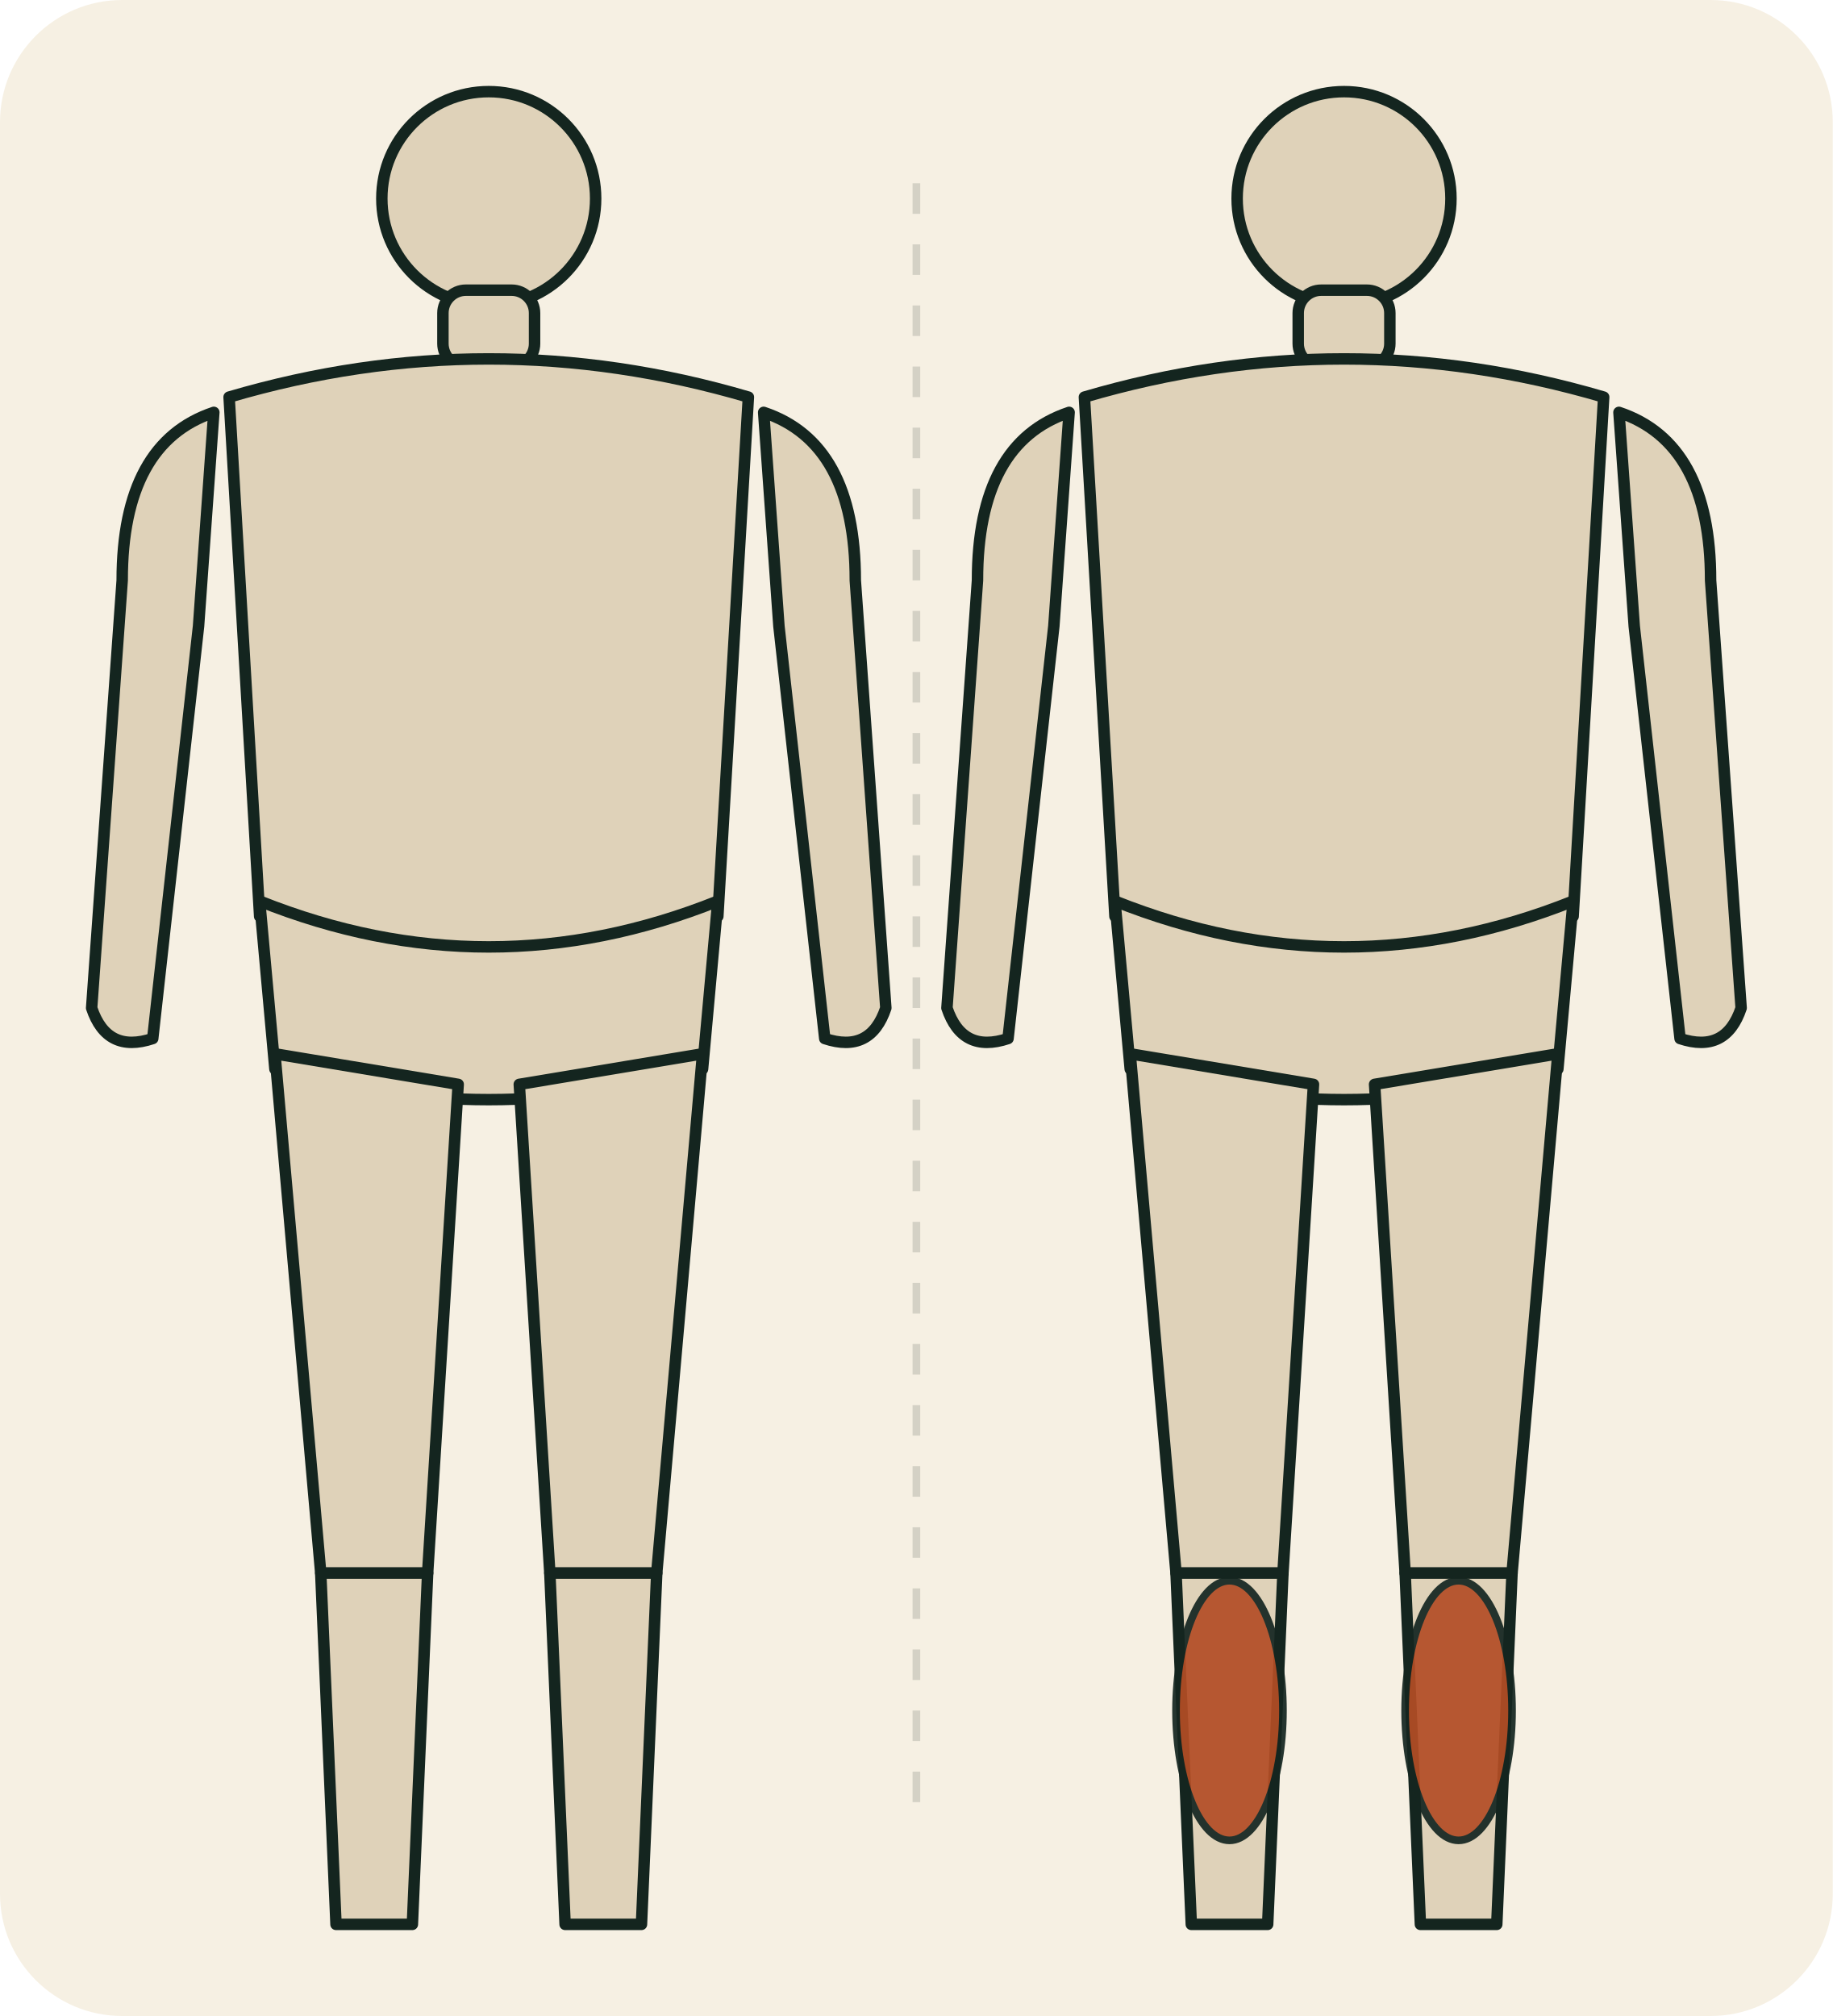
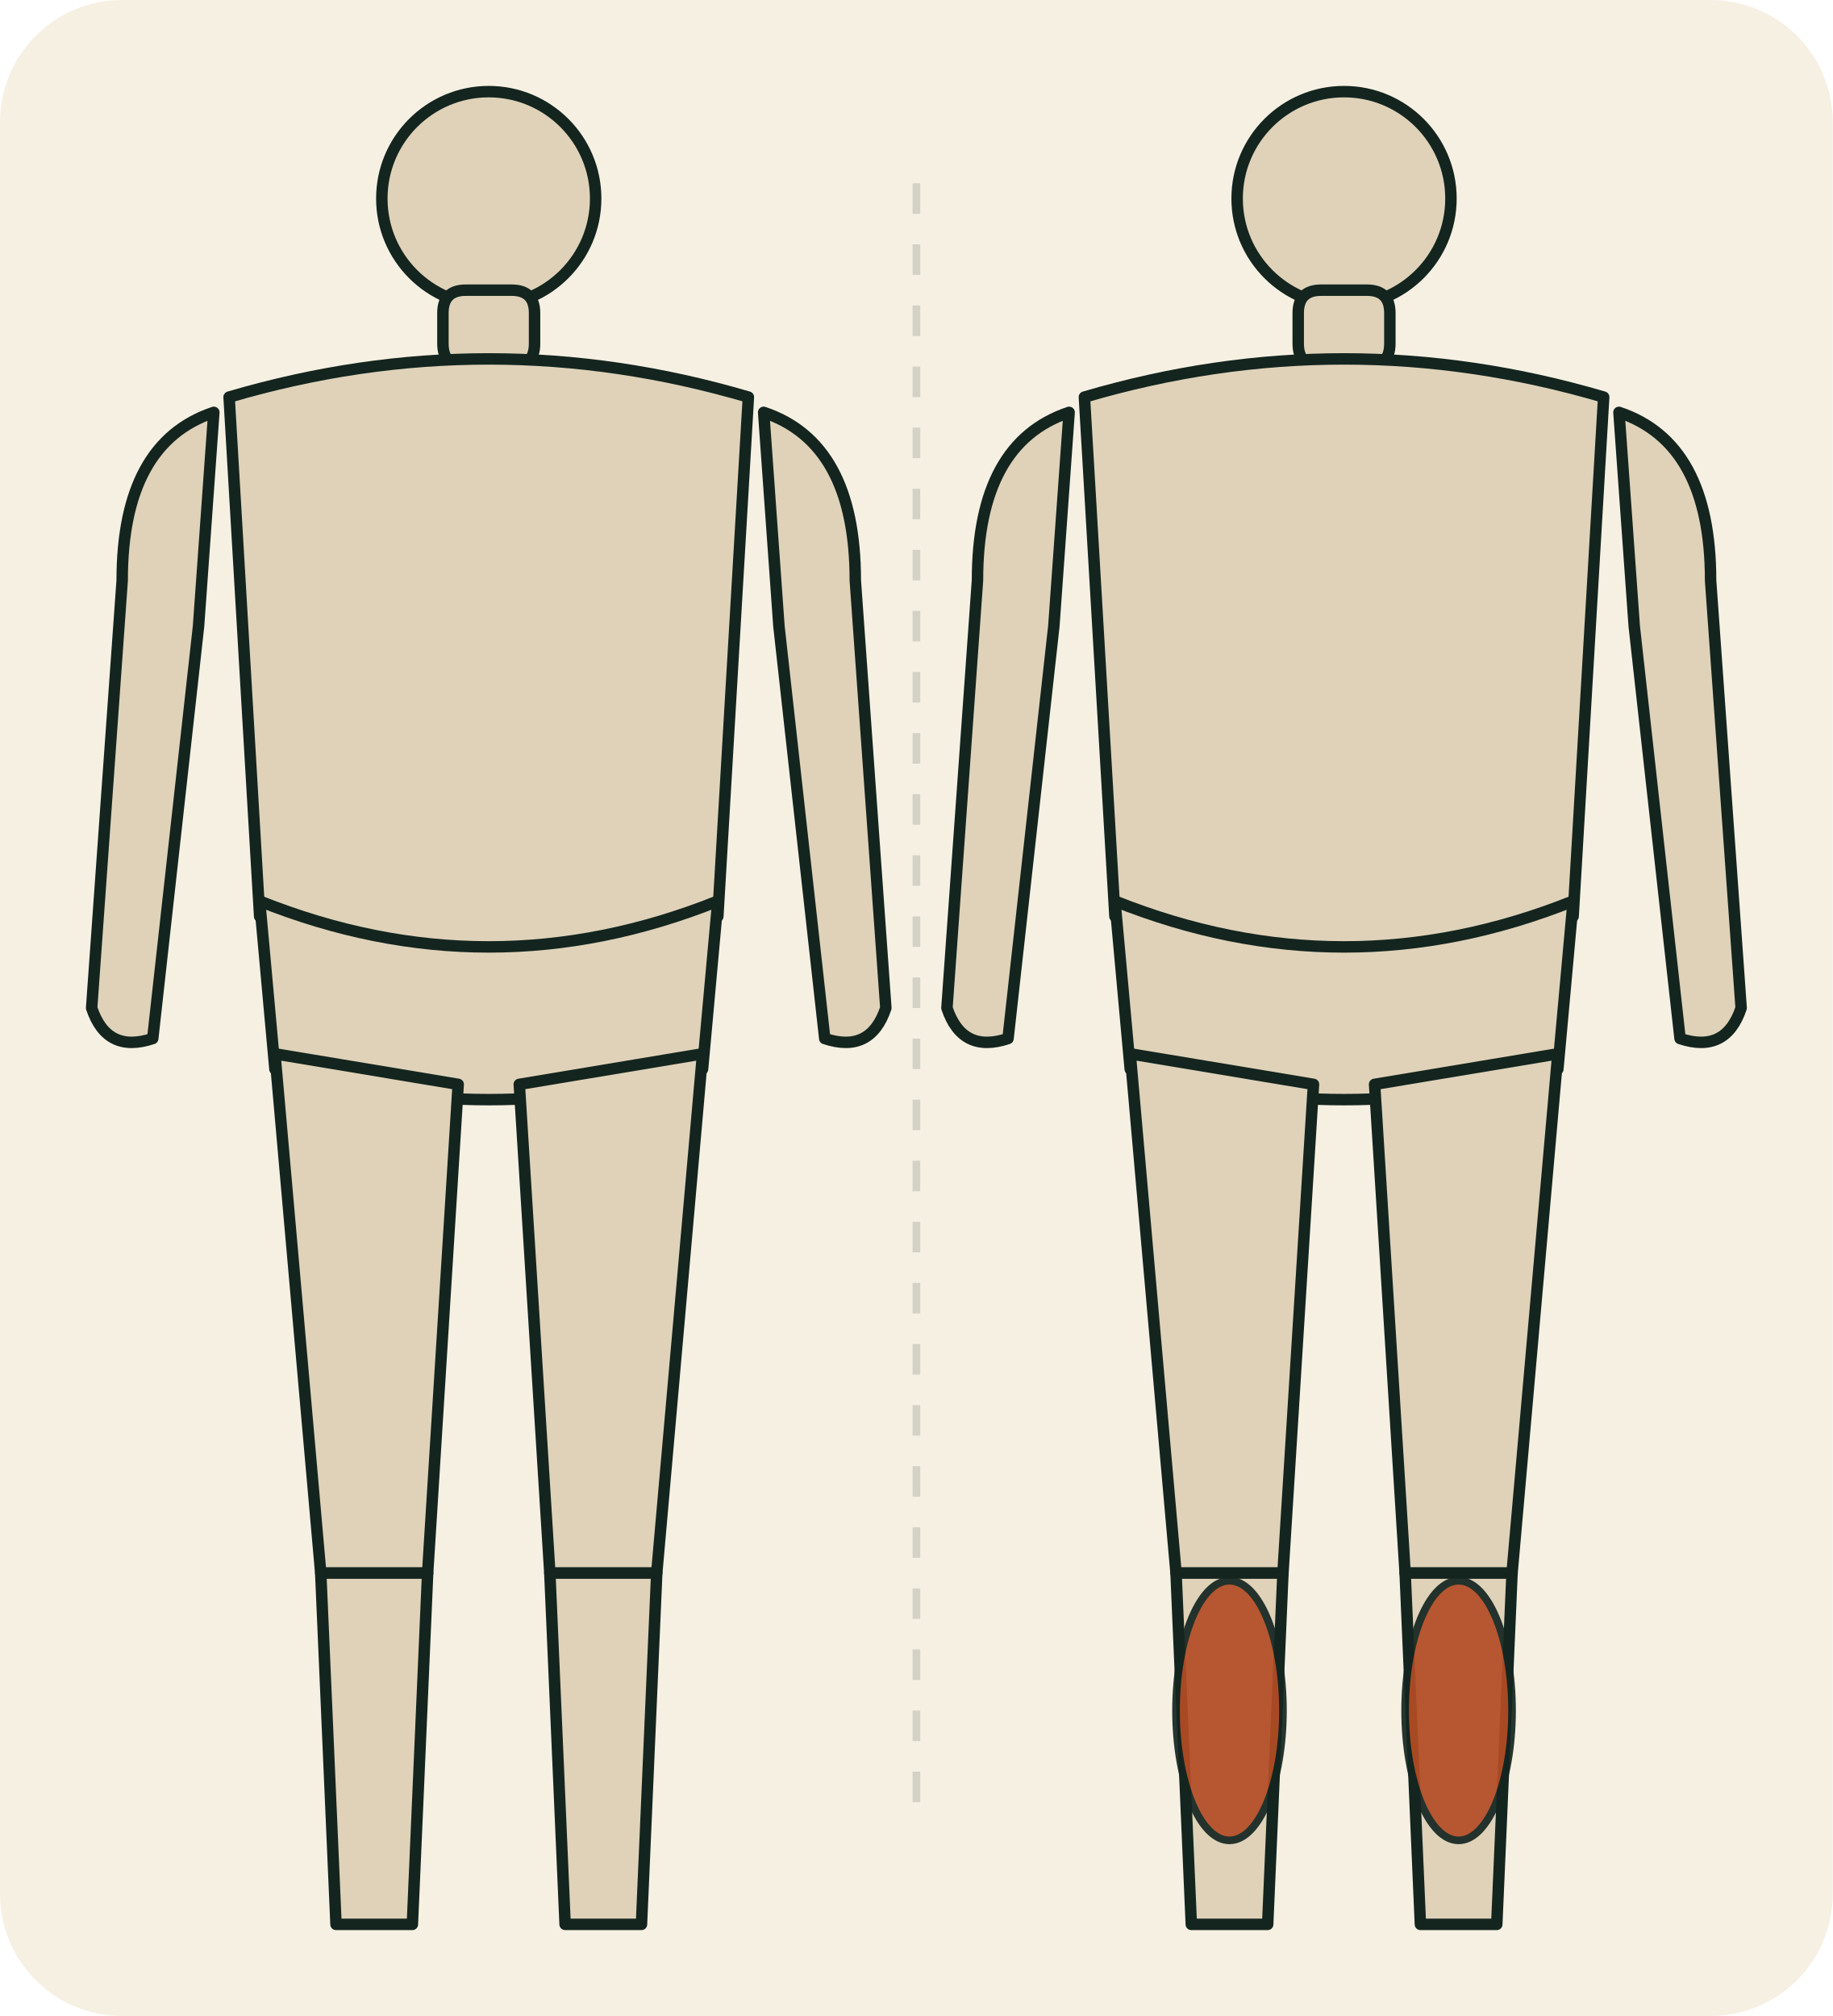
<svg xmlns="http://www.w3.org/2000/svg" viewBox="0 0 240 264" width="480" height="528" role="img">
  <rect width="240" height="264" rx="16" fill="#f6f0e3" />
  <g transform="translate(64 0)">
    <g fill="#dfd2b9" stroke="#14251f" stroke-width="1.5" stroke-linejoin="round">
-       <circle cx="0" cy="26" r="14" />
-       <rect x="-6" y="38" width="12" height="10" rx="3" />
+       <path d="M-14 26 a14 14 0 1 0 28 0 a14 14 0 1 0 -28 0 Z" />
+       <path d="M-3 38 H3 Q6 38 6 41 V45 Q6 48 3 48 H-3 Q-6 48 -6 45 V41 Q-6 38 -3 38 Z" />
      <path d="M-34 52 Q0 42 34 52 L30 120 Q0 130 -30 120 Z" />
      <path d="M-36 54 Q-48 58 -48 76 L-52 132 Q-50 138 -44 136 L-38 82 Z" />
      <path d="M36 54 Q48 58 48 76 L52 132 Q50 138 44 136 L38 82 Z" />
      <path d="M-30 118 Q0 130 30 118 L28 140 Q0 148 -28 140 Z" />
      <path d="M-28 138 L-4 142 L-8 206 L-22 206 Z" />
      <path d="M28 138 L4 142 L8 206 L22 206 Z" />
      <path d="M-22 206 L-8 206 L-10 252 L-20 252 Z" />
      <path d="M22 206 L8 206 L10 252 L20 252 Z" />
    </g>
    <g fill="#b34d25" stroke="#14251f" stroke-width="1" opacity="0.92" />
  </g>
  <g transform="translate(176 0)">
    <g fill="#dfd2b9" stroke="#14251f" stroke-width="1.5" stroke-linejoin="round">
-       <circle cx="0" cy="26" r="14" />
-       <rect x="-6" y="38" width="12" height="10" rx="3" />
+       <path d="M-14 26 a14 14 0 1 0 28 0 a14 14 0 1 0 -28 0 Z" />
+       <path d="M-3 38 H3 Q6 38 6 41 V45 Q6 48 3 48 H-3 Q-6 48 -6 45 V41 Q-6 38 -3 38 Z" />
      <path d="M-34 52 Q0 42 34 52 L30 120 Q0 130 -30 120 Z" />
      <path d="M-36 54 Q-48 58 -48 76 L-52 132 Q-50 138 -44 136 L-38 82 Z" />
      <path d="M36 54 Q48 58 48 76 L52 132 Q50 138 44 136 L38 82 Z" />
      <path d="M-30 118 Q0 130 30 118 L28 140 Q0 148 -28 140 Z" />
      <path d="M-28 138 L-4 142 L-8 206 L-22 206 Z" />
      <path d="M28 138 L4 142 L8 206 L22 206 Z" />
      <path d="M-22 206 L-8 206 L-10 252 L-20 252 Z" />
      <path d="M22 206 L8 206 L10 252 L20 252 Z" />
    </g>
    <g fill="#b34d25" stroke="#14251f" stroke-width="1" opacity="0.92">
-       <ellipse cx="-15" cy="224" rx="7" ry="17" />
-       <ellipse cx="15" cy="224" rx="7" ry="17" />
+       <path d="M-22 224 a7 17 0 1 0 14 0 a7 17 0 1 0 -14 0 Z" />
+       <path d="M8 224 a7 17 0 1 0 14 0 a7 17 0 1 0 -14 0 Z" />
    </g>
  </g>
  <line x1="120" y1="24" x2="120" y2="240" stroke="#14251f" stroke-opacity="0.15" stroke-dasharray="4 4" />
</svg>
